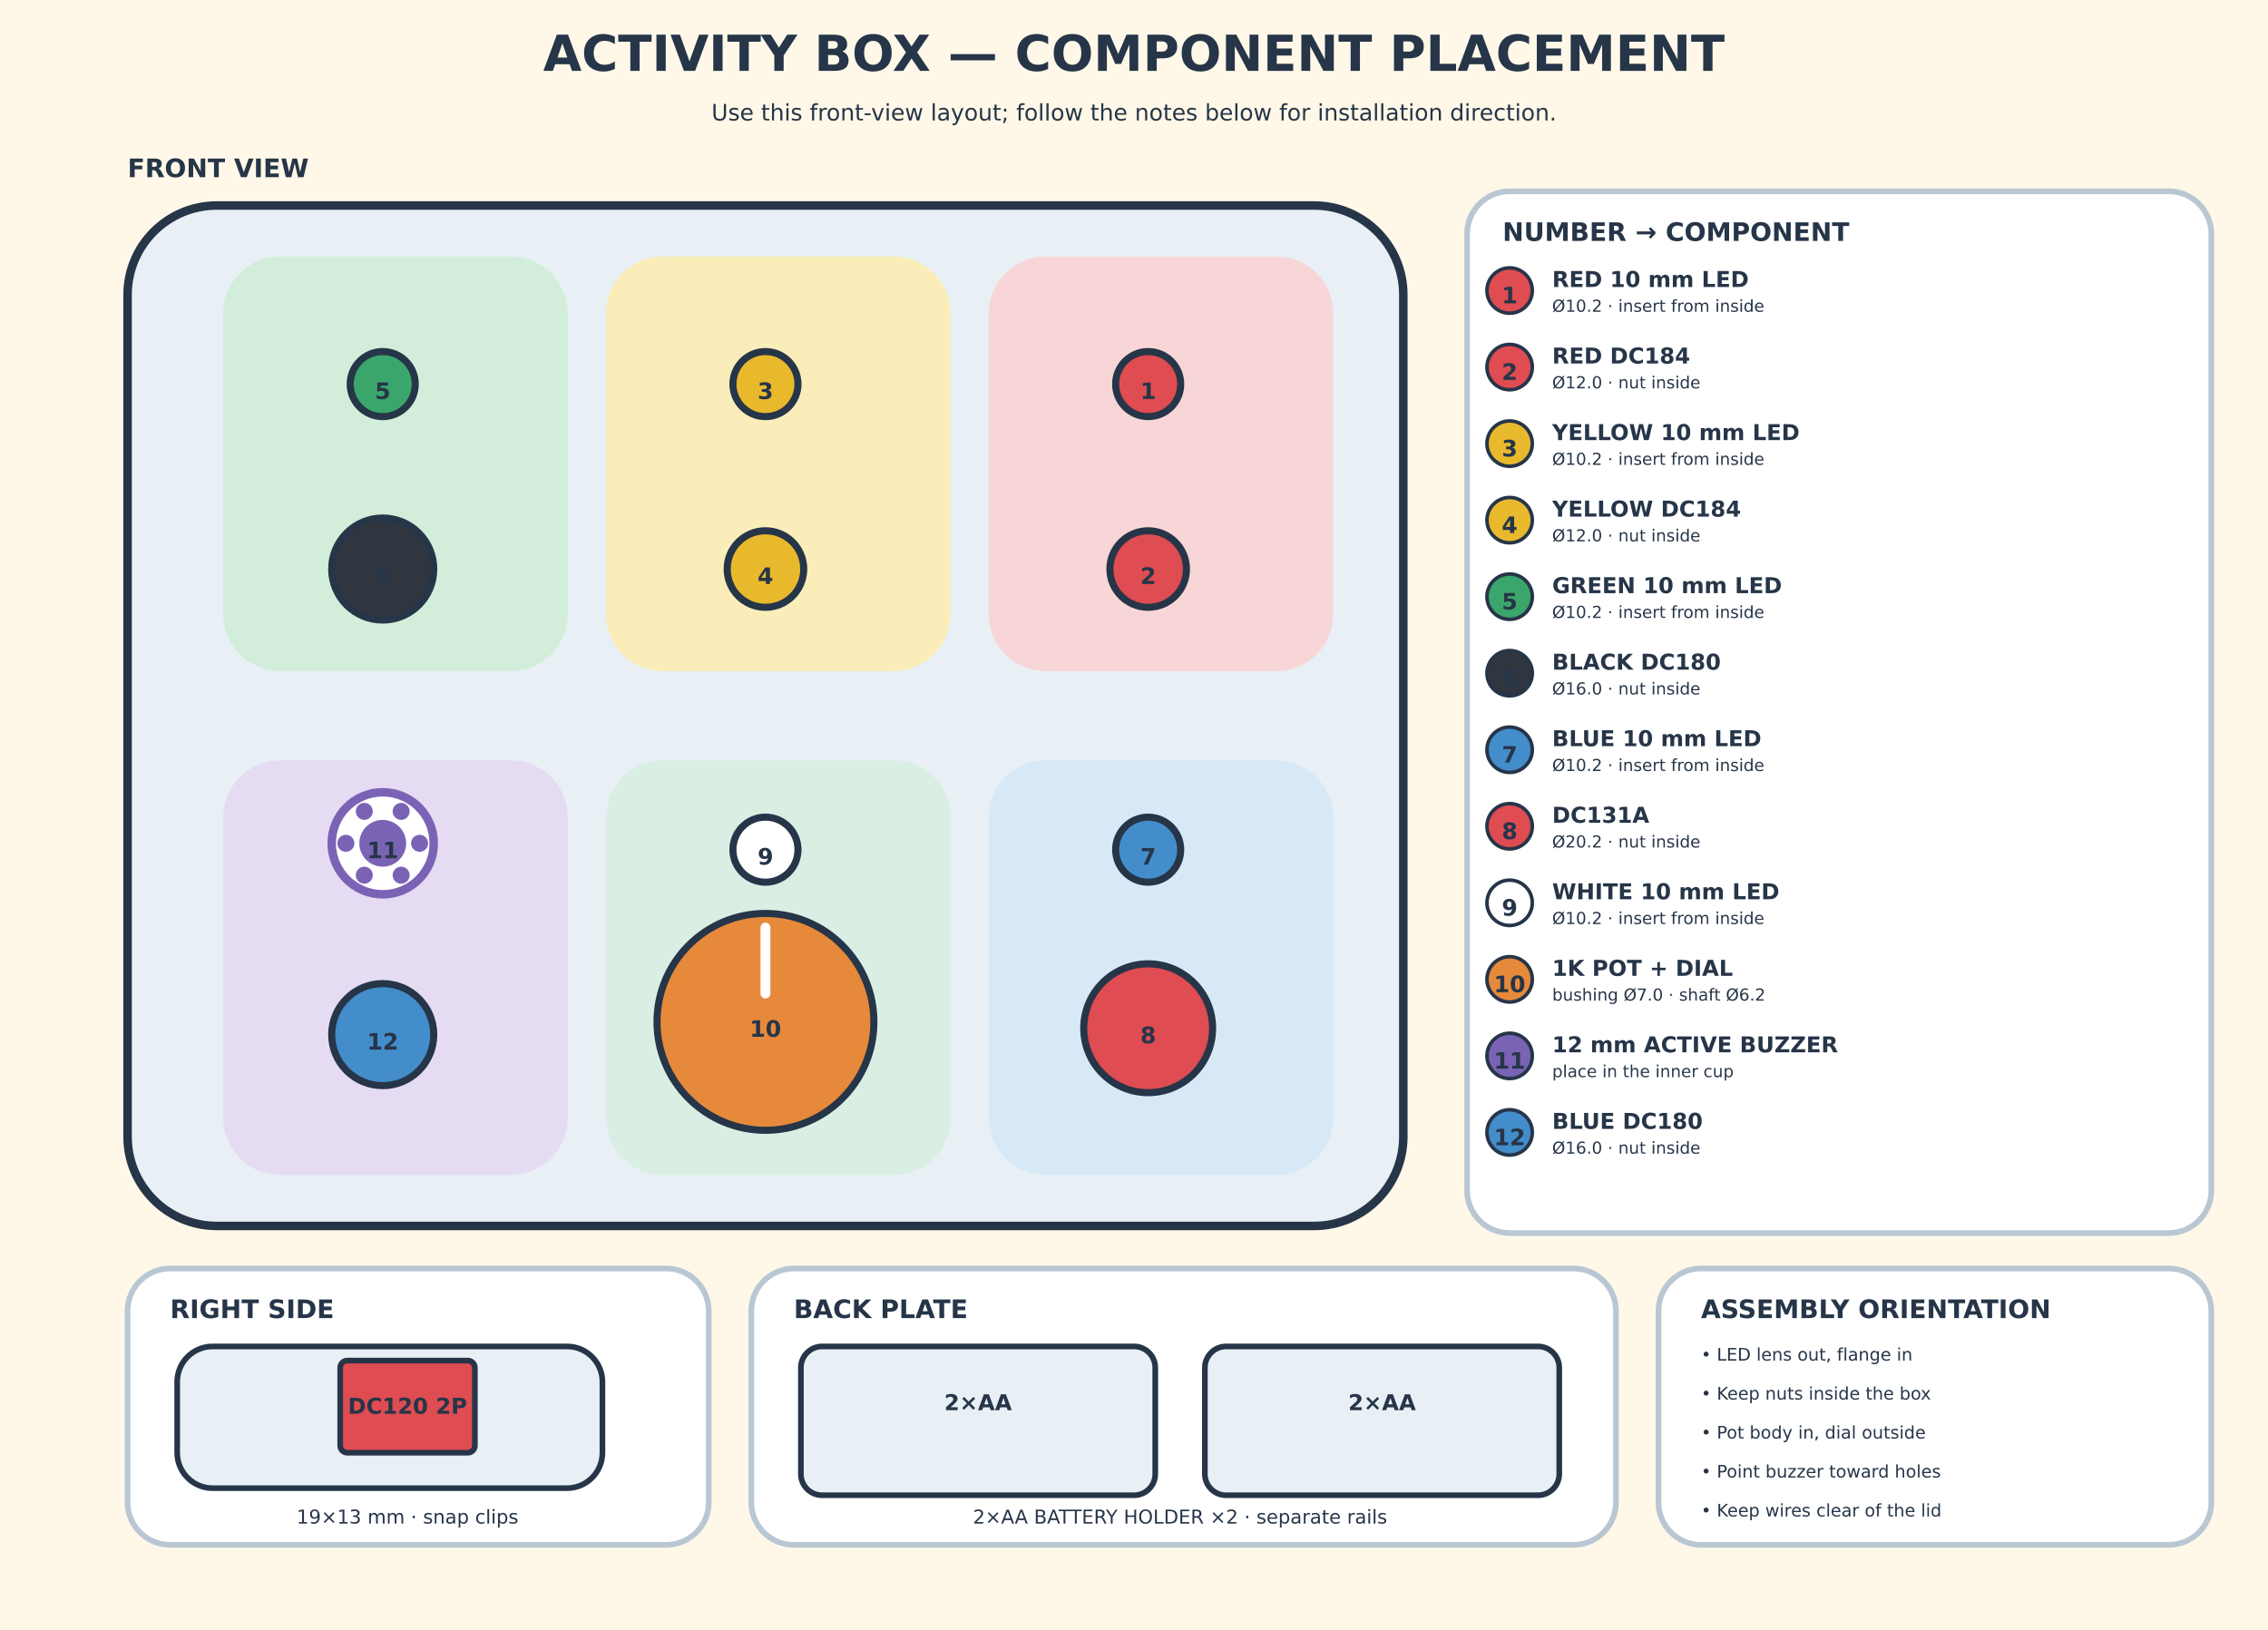
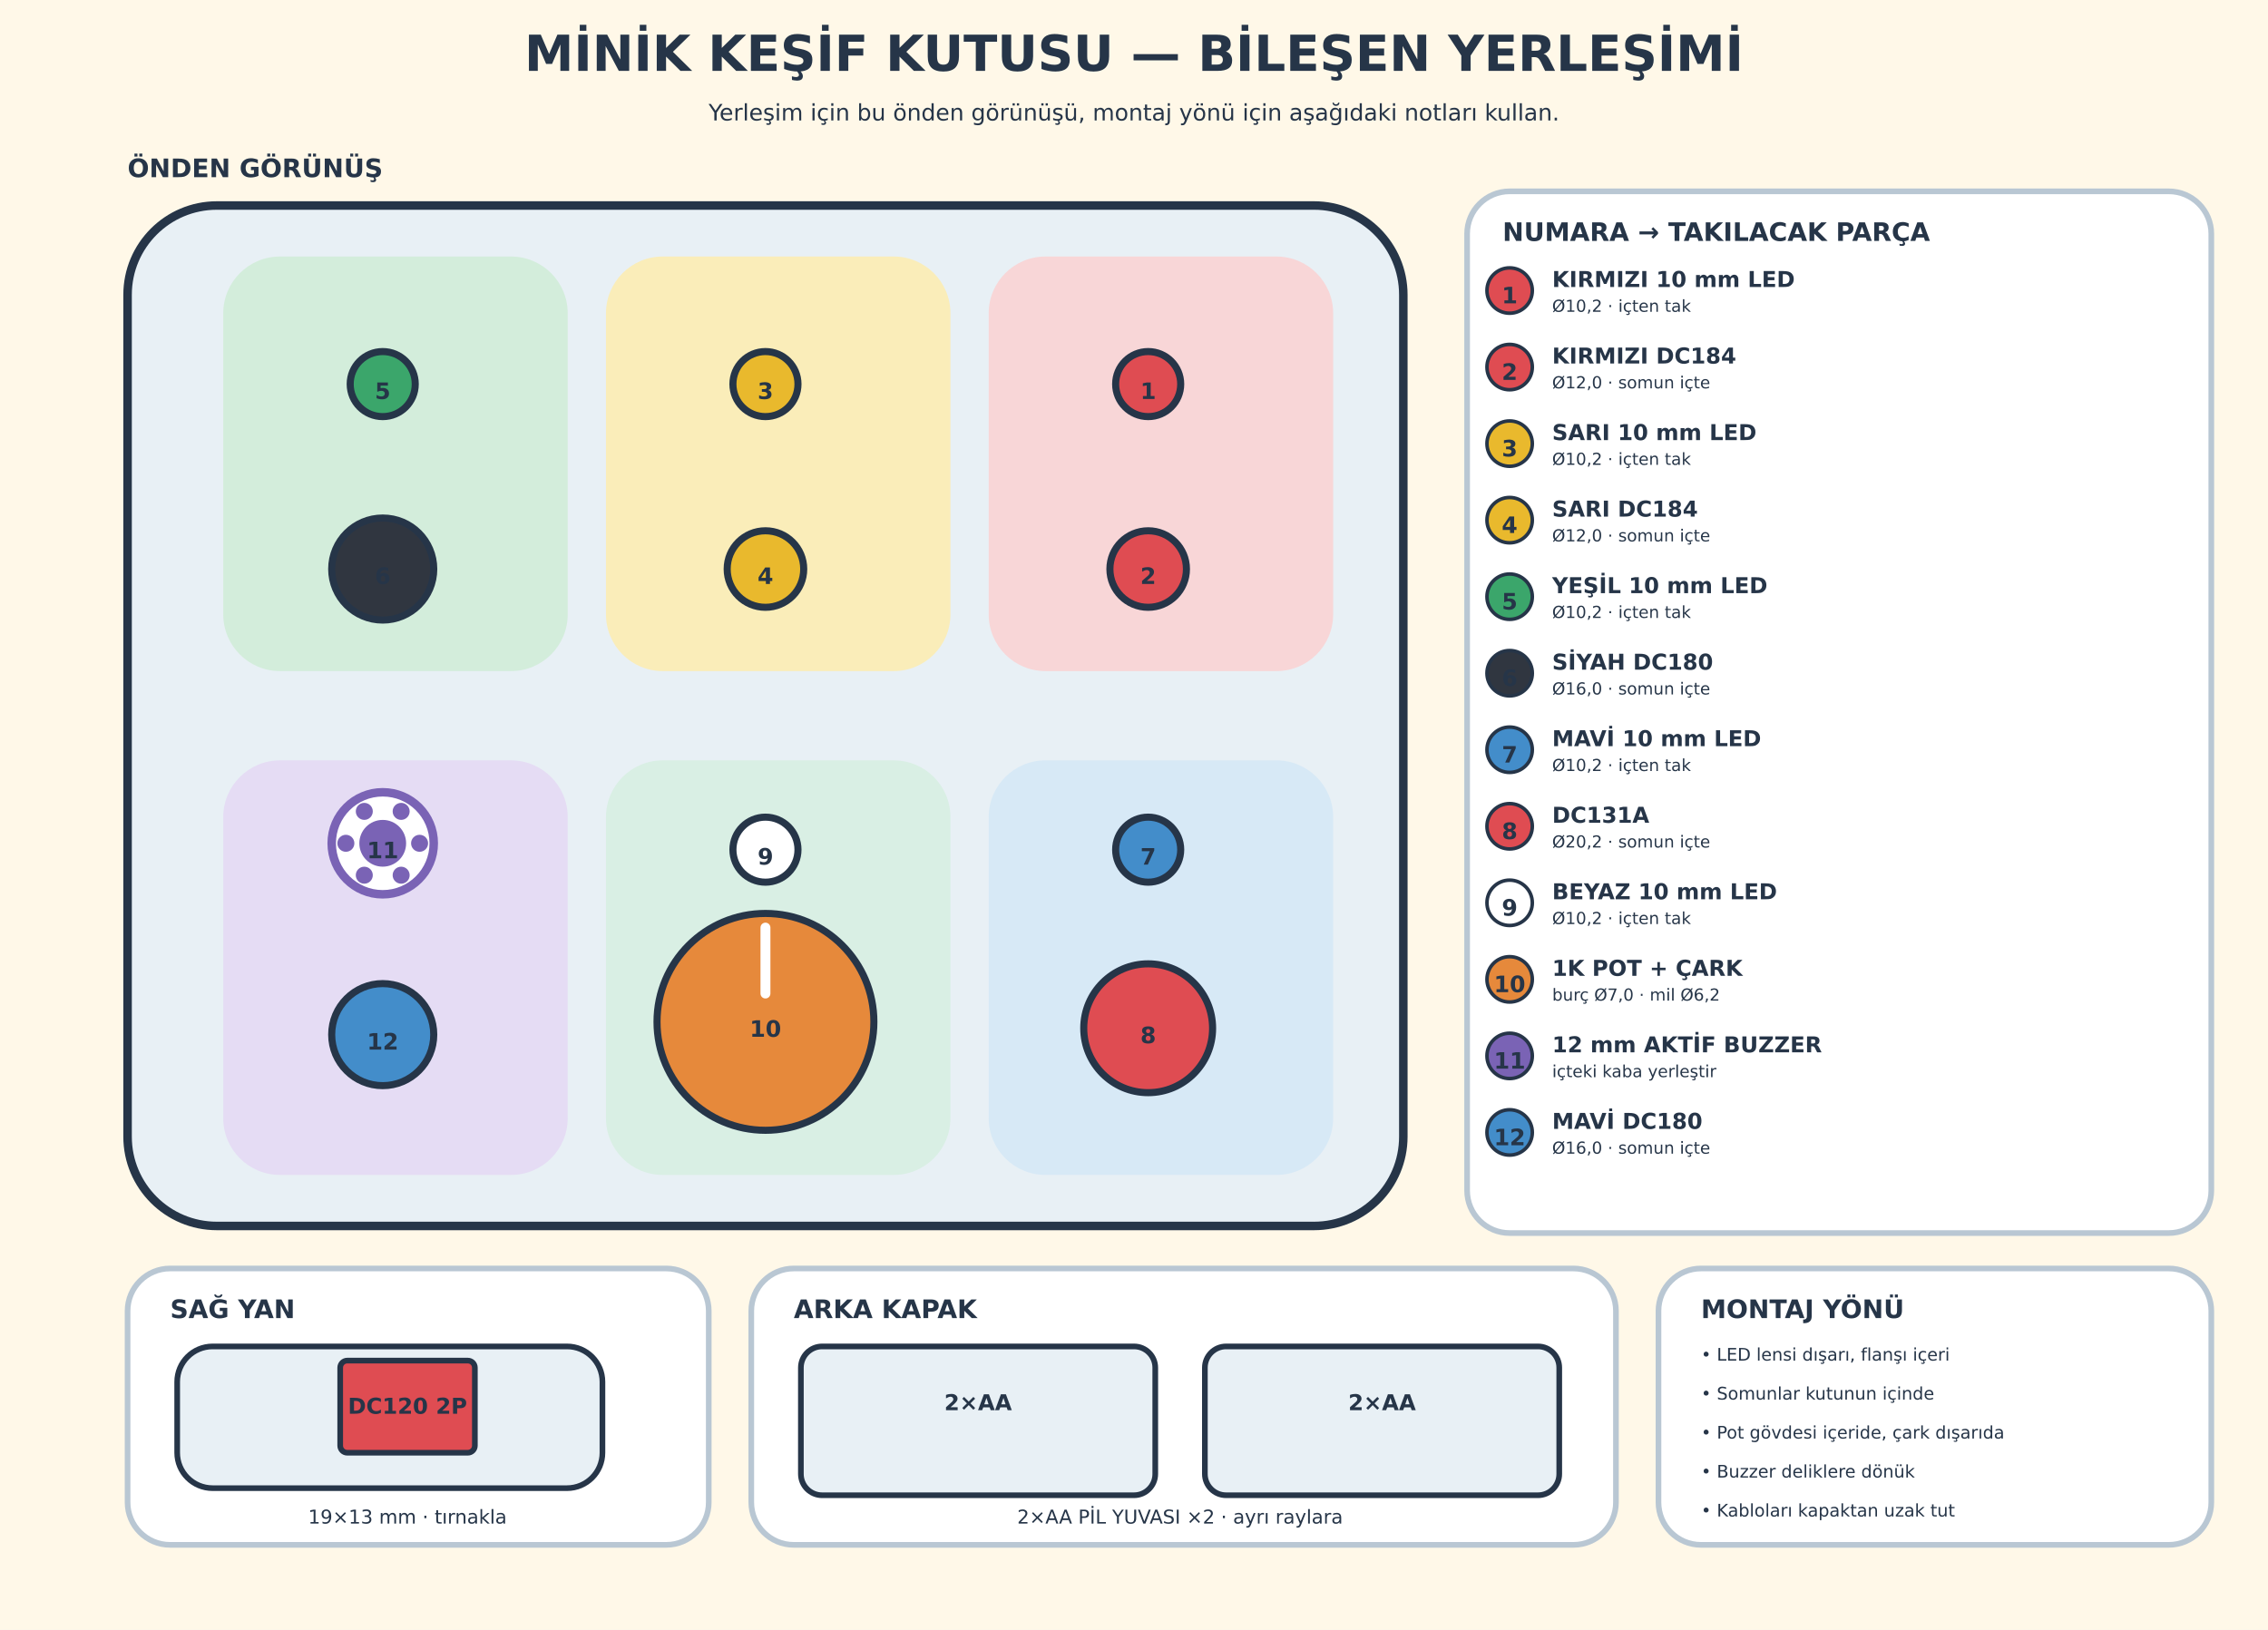
<svg xmlns="http://www.w3.org/2000/svg" width="320mm" height="230mm" viewBox="0 0 320 230">
-   <style>@font-face{font-family:'DejaVu Sans';src:url('../assets/fonts/DejaVuSans.ttf') format('truetype');font-weight:400}@font-face{font-family:'DejaVu Sans';src:url('../assets/fonts/DejaVuSans-Bold.ttf') format('truetype');font-weight:700}text{font-family:'DejaVu Sans',sans-serif;fill:#263548}.title{font-size:7px;font-weight:bold}.subtitle{font-size:3.2px}.view{font-size:3.6px;font-weight:bold}.badge{font-size:3.2px;font-weight:bold;dominant-baseline:middle}.legend-title{font-size:3.1px;font-weight:bold}.legend-detail{font-size:2.35px}.small{font-size:2.7px}.note{font-size:2.45px}</style>
+   <style>@font-face{font-family:'DejaVu Sans';src:url('../../assets/fonts/DejaVuSans.ttf') format('truetype');font-weight:400}@font-face{font-family:'DejaVu Sans';src:url('../../assets/fonts/DejaVuSans-Bold.ttf') format('truetype');font-weight:700}text{font-family:'DejaVu Sans',sans-serif;fill:#263548}.title{font-size:7px;font-weight:bold}.subtitle{font-size:3.2px}.view{font-size:3.6px;font-weight:bold}.badge{font-size:3.2px;font-weight:bold;dominant-baseline:middle}.legend-title{font-size:3.1px;font-weight:bold}.legend-detail{font-size:2.35px}.small{font-size:2.7px}.note{font-size:2.45px}</style>
  <rect width="320" height="230" fill="#FFF8E8" />
-   <text x="160" y="10" text-anchor="middle" class="title">ACTIVITY BOX — COMPONENT PLACEMENT</text>
-   <text x="160" y="17" text-anchor="middle" class="subtitle" fill="#5C6D7E">Use this front-view layout; follow the notes below for installation direction.</text>
-   <text x="18" y="25" text-anchor="start" class="view">FRONT VIEW</text>
+   <text x="160" y="10" text-anchor="middle" class="title">MİNİK KEŞİF KUTUSU — BİLEŞEN YERLEŞİMİ</text>
+   <text x="160" y="17" text-anchor="middle" class="subtitle" fill="#5C6D7E">Yerleşim için bu önden görünüşü, montaj yönü için aşağıdaki notları kullan.</text>
+   <text x="18" y="25" text-anchor="start" class="view">ÖNDEN GÖRÜNÜŞ</text>
  <rect x="18" y="29" width="180.0" height="144.0" rx="12.6" fill="#E8F0F5" stroke="#263548" stroke-width="1.2" />
  <rect x="31.5" y="36.2" width="48.6" height="58.5" rx="8" fill="#D3EDDB" />
  <rect x="85.5" y="36.2" width="48.6" height="58.5" rx="8" fill="#FAEDB9" />
  <rect x="139.5" y="36.2" width="48.6" height="58.5" rx="8" fill="#F8D6D7" />
  <rect x="31.5" y="107.3" width="48.6" height="58.5" rx="8" fill="#E5DCF4" />
  <rect x="85.5" y="107.3" width="48.6" height="58.5" rx="8" fill="#D9EFE4" />
  <rect x="139.5" y="107.3" width="48.6" height="58.5" rx="8" fill="#D7E9F6" />
  <g id="placement-red_led">
    <circle cx="162.0" cy="54.2" r="4.59" fill="#DF4C52" stroke="#263548" stroke-width="1" />
    <text x="162.0" y="55.4" text-anchor="middle" class="badge" fill="#FFFFFF">1</text>
  </g>
  <g id="placement-red_button">
    <circle cx="162.0" cy="80.3" r="5.4" fill="#DF4C52" stroke="#263548" stroke-width="1" />
    <text x="162.0" y="81.5" text-anchor="middle" class="badge" fill="#FFFFFF">2</text>
  </g>
  <g id="placement-yellow_led">
    <circle cx="108.0" cy="54.2" r="4.59" fill="#E9B92D" stroke="#263548" stroke-width="1" />
    <text x="108.0" y="55.4" text-anchor="middle" class="badge" fill="#263548">3</text>
  </g>
  <g id="placement-yellow_button">
    <circle cx="108.0" cy="80.3" r="5.4" fill="#E9B92D" stroke="#263548" stroke-width="1" />
    <text x="108.0" y="81.5" text-anchor="middle" class="badge" fill="#263548">4</text>
  </g>
  <g id="placement-green_led">
    <circle cx="54.0" cy="54.2" r="4.59" fill="#3BA66B" stroke="#263548" stroke-width="1" />
    <text x="54.0" y="55.4" text-anchor="middle" class="badge" fill="#FFFFFF">5</text>
  </g>
  <g id="placement-green_button">
    <circle cx="54.0" cy="80.3" r="7.2" fill="#303640" stroke="#263548" stroke-width="1" />
    <text x="54.0" y="81.5" text-anchor="middle" class="badge" fill="#FFFFFF">6</text>
  </g>
  <g id="placement-switch_led">
    <circle cx="162.0" cy="119.9" r="4.59" fill="#438DCA" stroke="#263548" stroke-width="1" />
    <text x="162.0" y="121.1" text-anchor="middle" class="badge" fill="#FFFFFF">7</text>
  </g>
  <g id="placement-rocker">
    <circle cx="162.0" cy="145.1" r="9.09" fill="#DF4C52" stroke="#263548" stroke-width="1" />
    <text x="162.0" y="146.3" text-anchor="middle" class="badge" fill="#FFFFFF">8</text>
  </g>
  <g id="placement-dimmer_led">
    <circle cx="108.0" cy="119.9" r="4.59" fill="#FFFFFF" stroke="#263548" stroke-width="1" />
    <text x="108.0" y="121.1" text-anchor="middle" class="badge" fill="#263548">9</text>
  </g>
  <g id="placement-dial">
    <circle cx="108.0" cy="144.2" r="15.3" fill="#E6893B" stroke="#263548" stroke-width="1" />
    <path d="M108.0 130.9 V140.2" stroke="#FFFFFF" stroke-width="1.4" stroke-linecap="round" />
    <text x="108.0" y="145.4" text-anchor="middle" class="badge" fill="#FFFFFF">10</text>
  </g>
  <g id="placement-buzzer">
    <circle cx="54.0" cy="119.0" r="7.2" fill="#FFFFFF" stroke="#7A63B5" stroke-width="1.2" />
    <circle cx="59.2" cy="119.0" r="1.2" fill="#7A63B5" />
    <circle cx="56.6" cy="123.503" r="1.2" fill="#7A63B5" />
    <circle cx="51.4" cy="123.503" r="1.2" fill="#7A63B5" />
    <circle cx="48.8" cy="119.0" r="1.2" fill="#7A63B5" />
    <circle cx="51.4" cy="114.497" r="1.2" fill="#7A63B5" />
    <circle cx="56.6" cy="114.497" r="1.2" fill="#7A63B5" />
    <circle cx="54.0" cy="119.0" r="3.3" fill="#7A63B5" />
    <text x="54.0" y="120.2" text-anchor="middle" class="badge" fill="#FFFFFF">11</text>
  </g>
  <g id="placement-buzzer_button">
    <circle cx="54.0" cy="146.0" r="7.2" fill="#438DCA" stroke="#263548" stroke-width="1" />
    <text x="54.0" y="147.2" text-anchor="middle" class="badge" fill="#FFFFFF">12</text>
  </g>
  <rect x="207" y="27" width="105" height="147" rx="6" fill="#FFFFFF" stroke="#B9C7D3" stroke-width="0.8" />
-   <text x="212" y="34" text-anchor="start" class="view">NUMBER → COMPONENT</text>
+   <text x="212" y="34" text-anchor="start" class="view">NUMARA → TAKILACAK PARÇA</text>
  <circle cx="213" cy="41.0" r="3.2" fill="#DF4C52" stroke="#263548" stroke-width="0.5" />
  <text x="213" y="41.9" text-anchor="middle" class="badge" fill="#FFFFFF">1</text>
-   <text x="219" y="40.5" text-anchor="start" class="legend-title">RED 10 mm LED</text>
-   <text x="219" y="44.0" text-anchor="start" class="legend-detail" fill="#5C6D7E">Ø10.2 · insert from inside</text>
+   <text x="219" y="40.5" text-anchor="start" class="legend-title">KIRMIZI 10 mm LED</text>
+   <text x="219" y="44.0" text-anchor="start" class="legend-detail" fill="#5C6D7E">Ø10,2 · içten tak</text>
  <circle cx="213" cy="51.8" r="3.2" fill="#DF4C52" stroke="#263548" stroke-width="0.5" />
  <text x="213" y="52.7" text-anchor="middle" class="badge" fill="#FFFFFF">2</text>
-   <text x="219" y="51.3" text-anchor="start" class="legend-title">RED DC184</text>
-   <text x="219" y="54.8" text-anchor="start" class="legend-detail" fill="#5C6D7E">Ø12.0 · nut inside</text>
+   <text x="219" y="51.3" text-anchor="start" class="legend-title">KIRMIZI DC184</text>
+   <text x="219" y="54.8" text-anchor="start" class="legend-detail" fill="#5C6D7E">Ø12,0 · somun içte</text>
  <circle cx="213" cy="62.6" r="3.2" fill="#E9B92D" stroke="#263548" stroke-width="0.5" />
  <text x="213" y="63.5" text-anchor="middle" class="badge" fill="#263548">3</text>
-   <text x="219" y="62.1" text-anchor="start" class="legend-title">YELLOW 10 mm LED</text>
-   <text x="219" y="65.6" text-anchor="start" class="legend-detail" fill="#5C6D7E">Ø10.2 · insert from inside</text>
+   <text x="219" y="62.1" text-anchor="start" class="legend-title">SARI 10 mm LED</text>
+   <text x="219" y="65.6" text-anchor="start" class="legend-detail" fill="#5C6D7E">Ø10,2 · içten tak</text>
  <circle cx="213" cy="73.4" r="3.2" fill="#E9B92D" stroke="#263548" stroke-width="0.5" />
  <text x="213" y="74.3" text-anchor="middle" class="badge" fill="#263548">4</text>
-   <text x="219" y="72.9" text-anchor="start" class="legend-title">YELLOW DC184</text>
-   <text x="219" y="76.4" text-anchor="start" class="legend-detail" fill="#5C6D7E">Ø12.0 · nut inside</text>
+   <text x="219" y="72.9" text-anchor="start" class="legend-title">SARI DC184</text>
+   <text x="219" y="76.4" text-anchor="start" class="legend-detail" fill="#5C6D7E">Ø12,0 · somun içte</text>
  <circle cx="213" cy="84.2" r="3.2" fill="#3BA66B" stroke="#263548" stroke-width="0.5" />
  <text x="213" y="85.1" text-anchor="middle" class="badge" fill="#FFFFFF">5</text>
-   <text x="219" y="83.7" text-anchor="start" class="legend-title">GREEN 10 mm LED</text>
-   <text x="219" y="87.2" text-anchor="start" class="legend-detail" fill="#5C6D7E">Ø10.2 · insert from inside</text>
+   <text x="219" y="83.7" text-anchor="start" class="legend-title">YEŞİL 10 mm LED</text>
+   <text x="219" y="87.2" text-anchor="start" class="legend-detail" fill="#5C6D7E">Ø10,2 · içten tak</text>
  <circle cx="213" cy="95.0" r="3.2" fill="#303640" stroke="#263548" stroke-width="0.5" />
  <text x="213" y="95.9" text-anchor="middle" class="badge" fill="#FFFFFF">6</text>
-   <text x="219" y="94.5" text-anchor="start" class="legend-title">BLACK DC180</text>
-   <text x="219" y="98.0" text-anchor="start" class="legend-detail" fill="#5C6D7E">Ø16.0 · nut inside</text>
+   <text x="219" y="94.5" text-anchor="start" class="legend-title">SİYAH DC180</text>
+   <text x="219" y="98.0" text-anchor="start" class="legend-detail" fill="#5C6D7E">Ø16,0 · somun içte</text>
  <circle cx="213" cy="105.8" r="3.2" fill="#438DCA" stroke="#263548" stroke-width="0.5" />
  <text x="213" y="106.7" text-anchor="middle" class="badge" fill="#FFFFFF">7</text>
-   <text x="219" y="105.3" text-anchor="start" class="legend-title">BLUE 10 mm LED</text>
-   <text x="219" y="108.8" text-anchor="start" class="legend-detail" fill="#5C6D7E">Ø10.2 · insert from inside</text>
+   <text x="219" y="105.3" text-anchor="start" class="legend-title">MAVİ 10 mm LED</text>
+   <text x="219" y="108.8" text-anchor="start" class="legend-detail" fill="#5C6D7E">Ø10,2 · içten tak</text>
  <circle cx="213" cy="116.6" r="3.2" fill="#DF4C52" stroke="#263548" stroke-width="0.5" />
  <text x="213" y="117.5" text-anchor="middle" class="badge" fill="#FFFFFF">8</text>
  <text x="219" y="116.1" text-anchor="start" class="legend-title">DC131A</text>
-   <text x="219" y="119.6" text-anchor="start" class="legend-detail" fill="#5C6D7E">Ø20.2 · nut inside</text>
+   <text x="219" y="119.6" text-anchor="start" class="legend-detail" fill="#5C6D7E">Ø20,2 · somun içte</text>
  <circle cx="213" cy="127.4" r="3.2" fill="#FFFFFF" stroke="#263548" stroke-width="0.5" />
  <text x="213" y="128.3" text-anchor="middle" class="badge" fill="#263548">9</text>
-   <text x="219" y="126.9" text-anchor="start" class="legend-title">WHITE 10 mm LED</text>
-   <text x="219" y="130.4" text-anchor="start" class="legend-detail" fill="#5C6D7E">Ø10.2 · insert from inside</text>
+   <text x="219" y="126.9" text-anchor="start" class="legend-title">BEYAZ 10 mm LED</text>
+   <text x="219" y="130.4" text-anchor="start" class="legend-detail" fill="#5C6D7E">Ø10,2 · içten tak</text>
  <circle cx="213" cy="138.2" r="3.2" fill="#E6893B" stroke="#263548" stroke-width="0.5" />
  <text x="213" y="139.1" text-anchor="middle" class="badge" fill="#FFFFFF">10</text>
-   <text x="219" y="137.7" text-anchor="start" class="legend-title">1K POT + DIAL</text>
-   <text x="219" y="141.2" text-anchor="start" class="legend-detail" fill="#5C6D7E">bushing Ø7.0 · shaft Ø6.2</text>
+   <text x="219" y="137.7" text-anchor="start" class="legend-title">1K POT + ÇARK</text>
+   <text x="219" y="141.2" text-anchor="start" class="legend-detail" fill="#5C6D7E">burç Ø7,0 · mil Ø6,2</text>
  <circle cx="213" cy="149.0" r="3.2" fill="#7A63B5" stroke="#263548" stroke-width="0.5" />
  <text x="213" y="149.9" text-anchor="middle" class="badge" fill="#FFFFFF">11</text>
-   <text x="219" y="148.5" text-anchor="start" class="legend-title">12 mm ACTIVE BUZZER</text>
-   <text x="219" y="152.0" text-anchor="start" class="legend-detail" fill="#5C6D7E">place in the inner cup</text>
+   <text x="219" y="148.5" text-anchor="start" class="legend-title">12 mm AKTİF BUZZER</text>
+   <text x="219" y="152.0" text-anchor="start" class="legend-detail" fill="#5C6D7E">içteki kaba yerleştir</text>
  <circle cx="213" cy="159.8" r="3.2" fill="#438DCA" stroke="#263548" stroke-width="0.5" />
  <text x="213" y="160.7" text-anchor="middle" class="badge" fill="#FFFFFF">12</text>
-   <text x="219" y="159.3" text-anchor="start" class="legend-title">BLUE DC180</text>
-   <text x="219" y="162.8" text-anchor="start" class="legend-detail" fill="#5C6D7E">Ø16.0 · nut inside</text>
+   <text x="219" y="159.3" text-anchor="start" class="legend-title">MAVİ DC180</text>
+   <text x="219" y="162.8" text-anchor="start" class="legend-detail" fill="#5C6D7E">Ø16,0 · somun içte</text>
  <rect x="18" y="179" width="82" height="39" rx="6" fill="#FFFFFF" stroke="#B9C7D3" stroke-width="0.8" />
-   <text x="24" y="186" text-anchor="start" class="view">RIGHT SIDE</text>
+   <text x="24" y="186" text-anchor="start" class="view">SAĞ YAN</text>
  <rect x="25" y="190" width="60" height="20" rx="5" fill="#E8F0F5" stroke="#263548" stroke-width="0.8" />
  <rect x="48" y="192" width="19" height="13" rx="1" fill="#DF4C52" stroke="#263548" stroke-width="0.8" />
  <text x="57.5" y="199.5" text-anchor="middle" class="legend-title" fill="#FFFFFF">DC120 2P</text>
-   <text x="57.5" y="215" text-anchor="middle" class="small">19×13 mm · snap clips</text>
+   <text x="57.5" y="215" text-anchor="middle" class="small">19×13 mm · tırnakla</text>
  <rect x="106" y="179" width="122" height="39" rx="6" fill="#FFFFFF" stroke="#B9C7D3" stroke-width="0.8" />
-   <text x="112" y="186" text-anchor="start" class="view">BACK PLATE</text>
+   <text x="112" y="186" text-anchor="start" class="view">ARKA KAPAK</text>
  <rect x="113" y="190" width="50" height="21" rx="3" fill="#E8F0F5" stroke="#263548" stroke-width="0.8" />
  <rect x="170" y="190" width="50" height="21" rx="3" fill="#E8F0F5" stroke="#263548" stroke-width="0.8" />
  <text x="138" y="199" text-anchor="middle" class="legend-title">2×AA</text>
  <text x="195" y="199" text-anchor="middle" class="legend-title">2×AA</text>
-   <text x="166.5" y="215" text-anchor="middle" class="small">2×AA BATTERY HOLDER ×2 · separate rails</text>
+   <text x="166.5" y="215" text-anchor="middle" class="small">2×AA PİL YUVASI ×2 · ayrı raylara</text>
  <rect x="234" y="179" width="78" height="39" rx="6" fill="#FFFFFF" stroke="#B9C7D3" stroke-width="0.8" />
-   <text x="240" y="186" text-anchor="start" class="view">ASSEMBLY ORIENTATION</text>
-   <text x="240" y="192.0" text-anchor="start" class="note">• LED lens out, flange in</text>
-   <text x="240" y="197.5" text-anchor="start" class="note">• Keep nuts inside the box</text>
-   <text x="240" y="203.0" text-anchor="start" class="note">• Pot body in, dial outside</text>
-   <text x="240" y="208.5" text-anchor="start" class="note">• Point buzzer toward holes</text>
-   <text x="240" y="214.0" text-anchor="start" class="note">• Keep wires clear of the lid</text>
+   <text x="240" y="186" text-anchor="start" class="view">MONTAJ YÖNÜ</text>
+   <text x="240" y="192.0" text-anchor="start" class="note">• LED lensi dışarı, flanşı içeri</text>
+   <text x="240" y="197.5" text-anchor="start" class="note">• Somunlar kutunun içinde</text>
+   <text x="240" y="203.0" text-anchor="start" class="note">• Pot gövdesi içeride, çark dışarıda</text>
+   <text x="240" y="208.5" text-anchor="start" class="note">• Buzzer deliklere dönük</text>
+   <text x="240" y="214.0" text-anchor="start" class="note">• Kabloları kapaktan uzak tut</text>
</svg>
